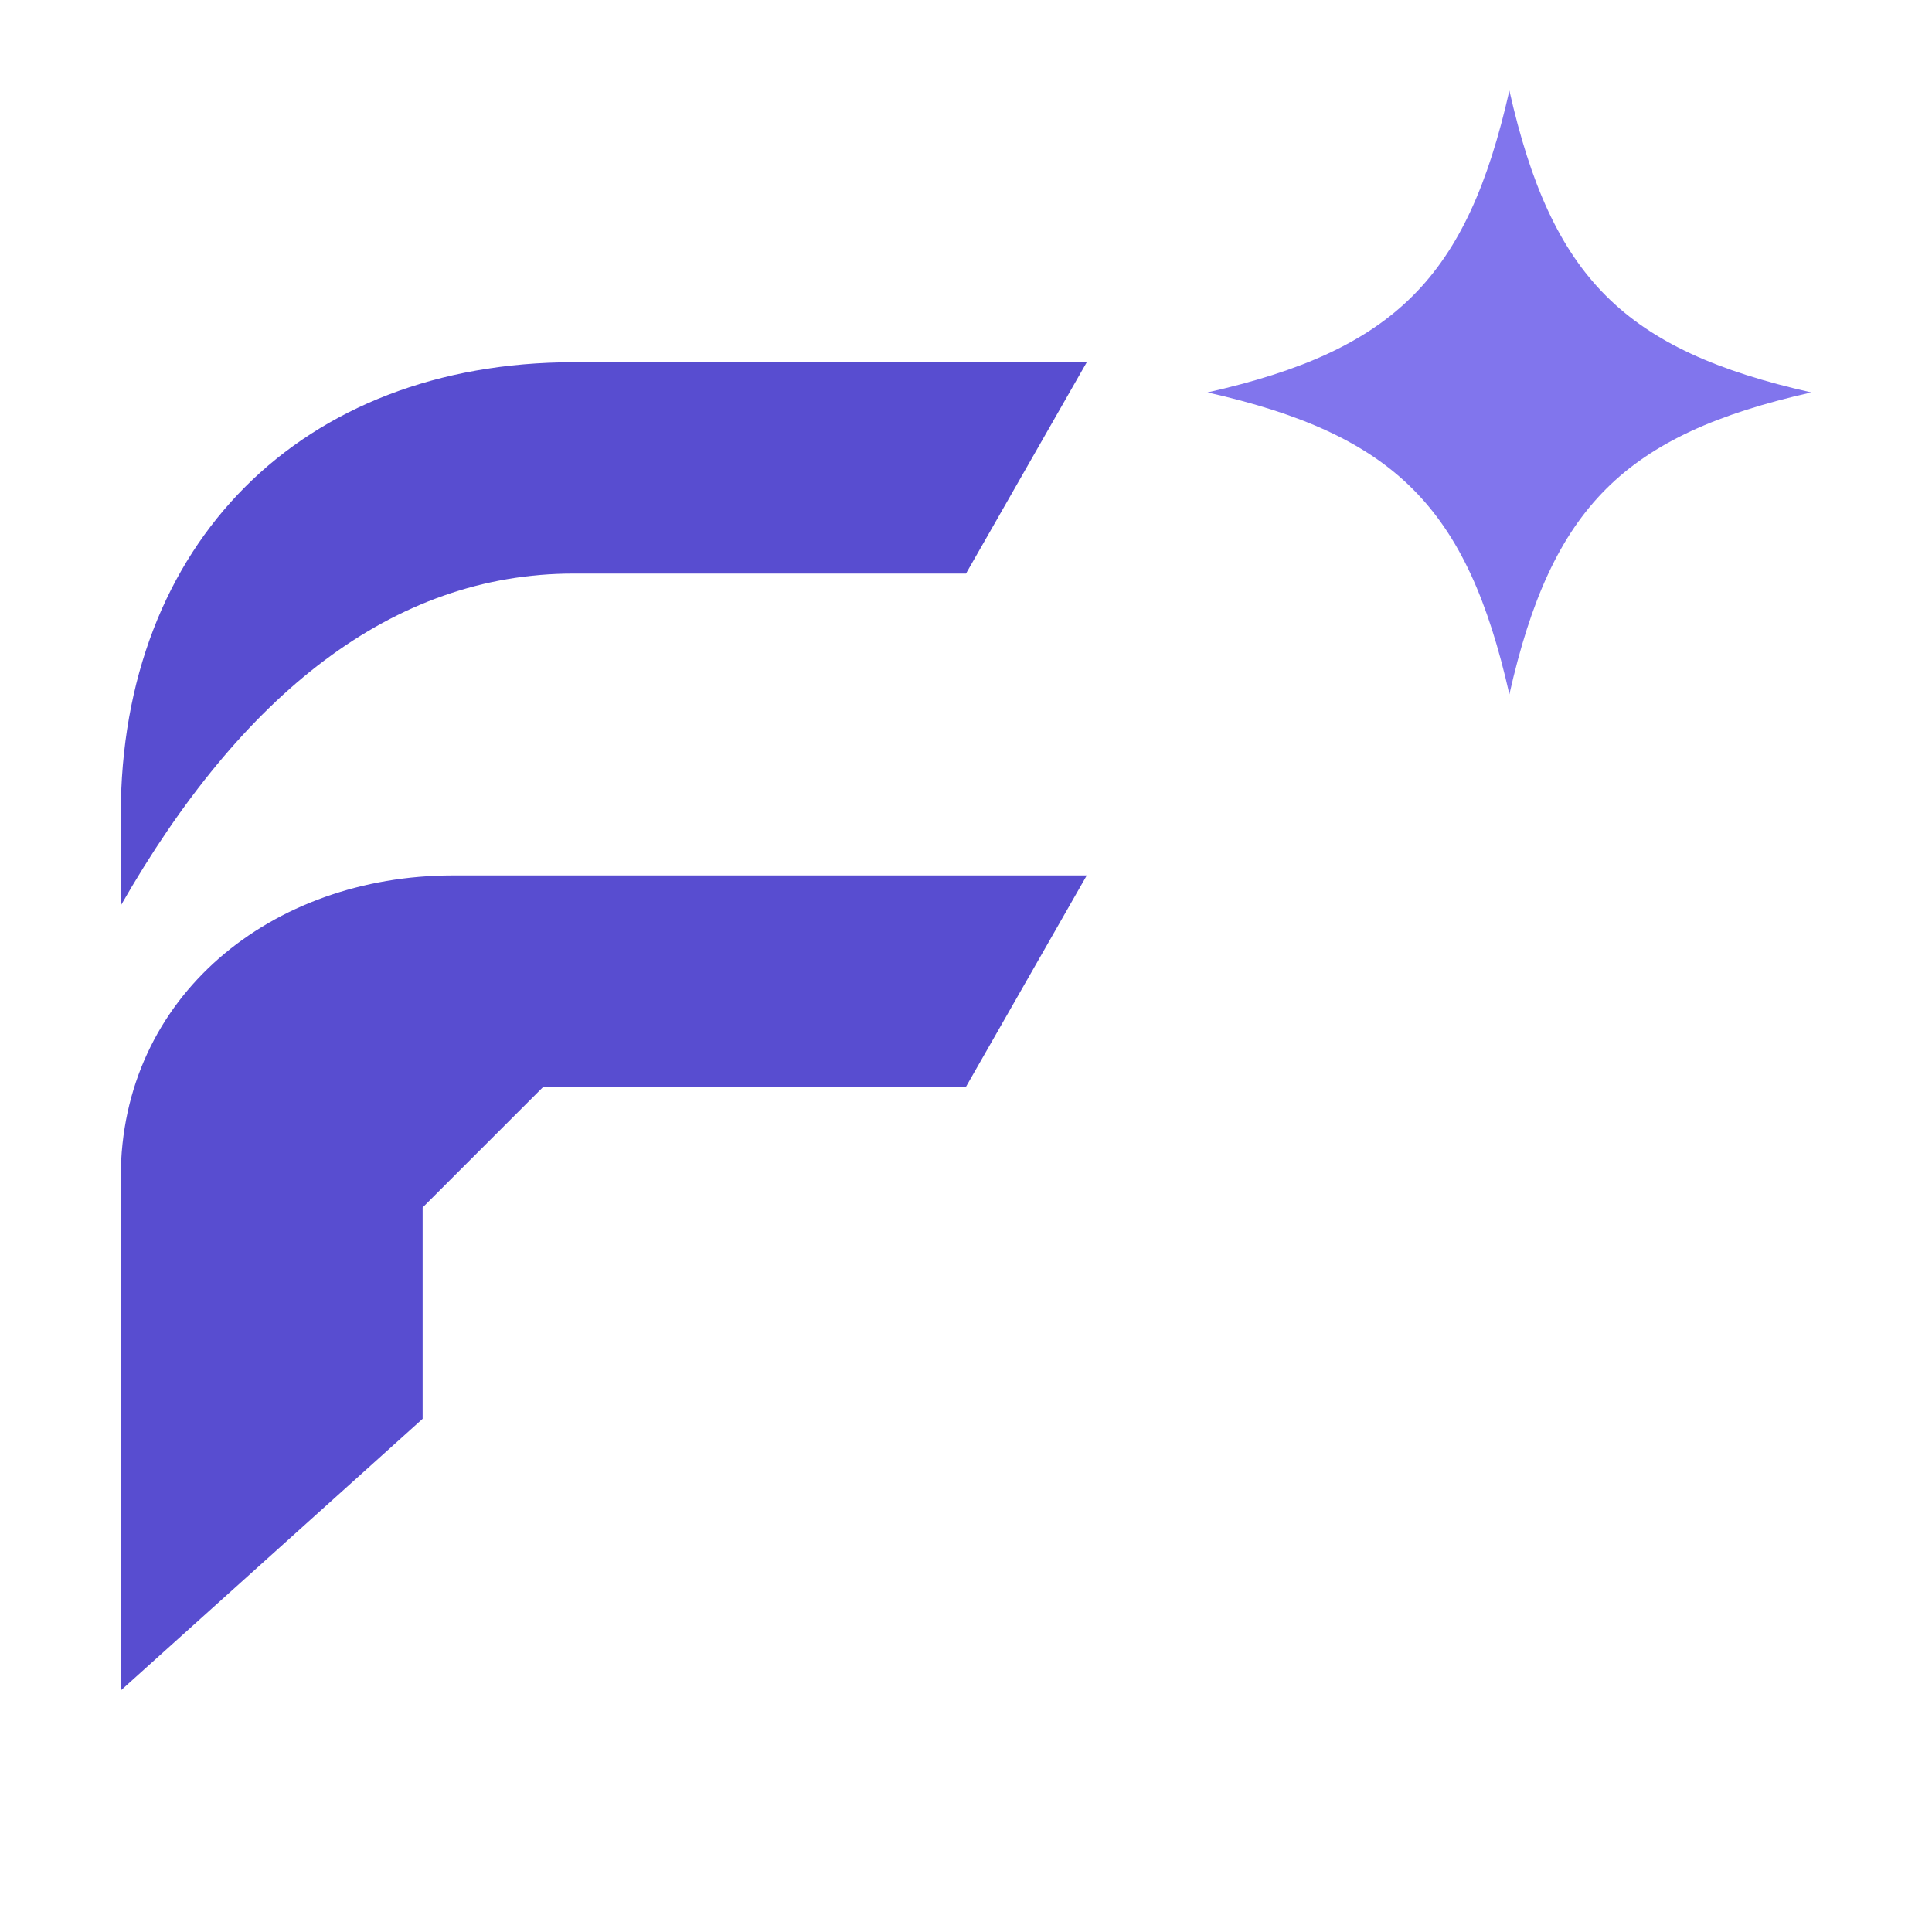
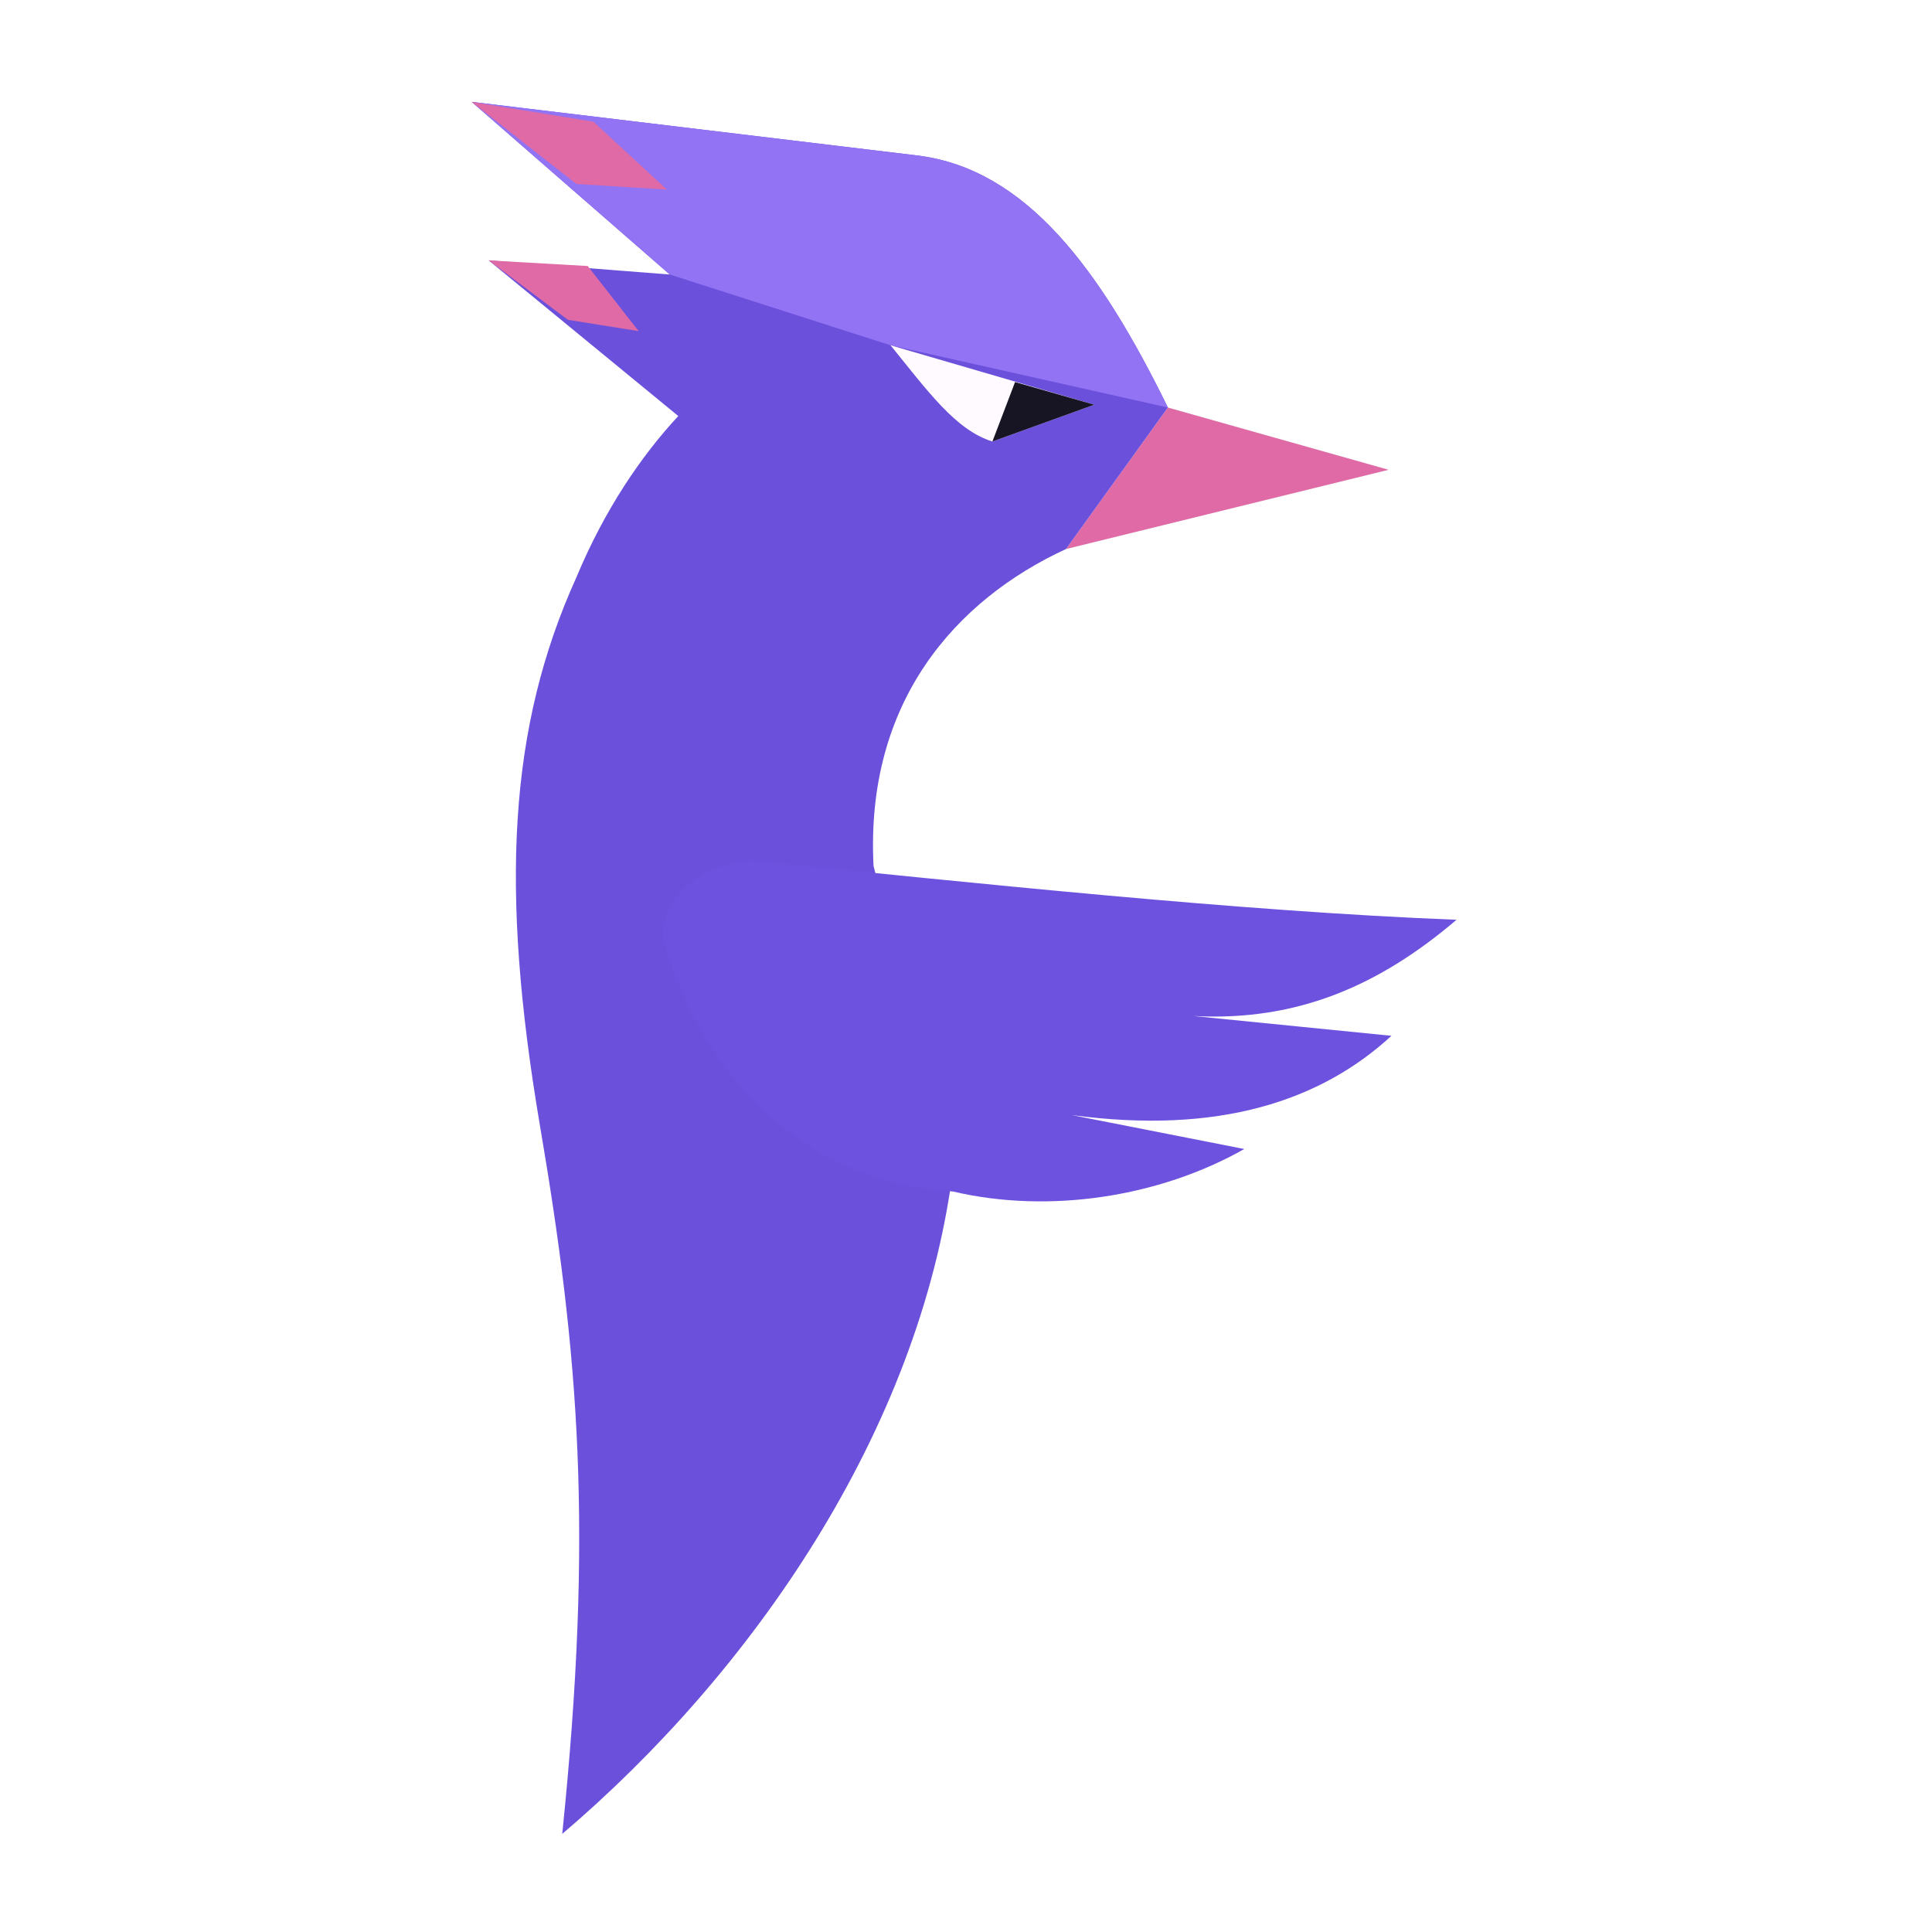
- <svg xmlns="http://www.w3.org/2000/svg" viewBox="-4 -3 64 64">
-   <g fill="#584dd0" transform="translate(0 9)">
-     <path d="M0 18v-3C0 6 6 0 15 0h17l-4 7H15C9 7 4 11 0 18Z" />
-     <path d="M0 44V27c0-6 5-10 11-10h21l-4 7H14l-4 4v7Z" />
+ <svg xmlns="http://www.w3.org/2000/svg" width="512" height="512" viewBox="0 0 512 512">
+   <g transform="translate(105.5 9) scale(.75)">
+     <path d="M272 132 350 154 236 182Z" fill="#df6aa6" />
+     <path d="M26 24 184 43C222 48 248 83 272 132L236 182C197 200 165 236 168 294L196 402C184 494 125 579 58 636 69 529 64 467 50 385 36 302 39 245 63 192 73 168 86 149 99 135L32 80 96 85Z" fill="#6b50dc" />
+     <path d="M26 24 184 43C222 48 248 83 272 132L174 110 96 85Z" fill="#9273f4" />
+     <path d="m26 24 43 7 26 24-32-2Zm6 56 35 2 18 23-25-4Z" fill="#df6aa6" />
+     <path d="m174 110 72 21-36 13C197 140 187 126 174 110Z" fill="#fffaff" />
+     <path d="m218 123 28 8-36 13Z" fill="#171424" />
+     <path d="M124 292C204 300 297 310 374 313 347 336 318 349 281 347L351 354C326 377 290 389 238 382L299 394C269 411 230 417 196 409 144 406 108 369 94 321 92 311 100 295 124 292Z" fill="#6c52df" />
  </g>
-   <path fill="#8175ed" d="M46 0c1.4 6.2 3.8 8.6 10 10-6.2 1.4-8.6 3.8-10 10-1.4-6.2-3.8-8.6-10-10 6.2-1.4 8.6-3.8 10-10Z" />
</svg>
